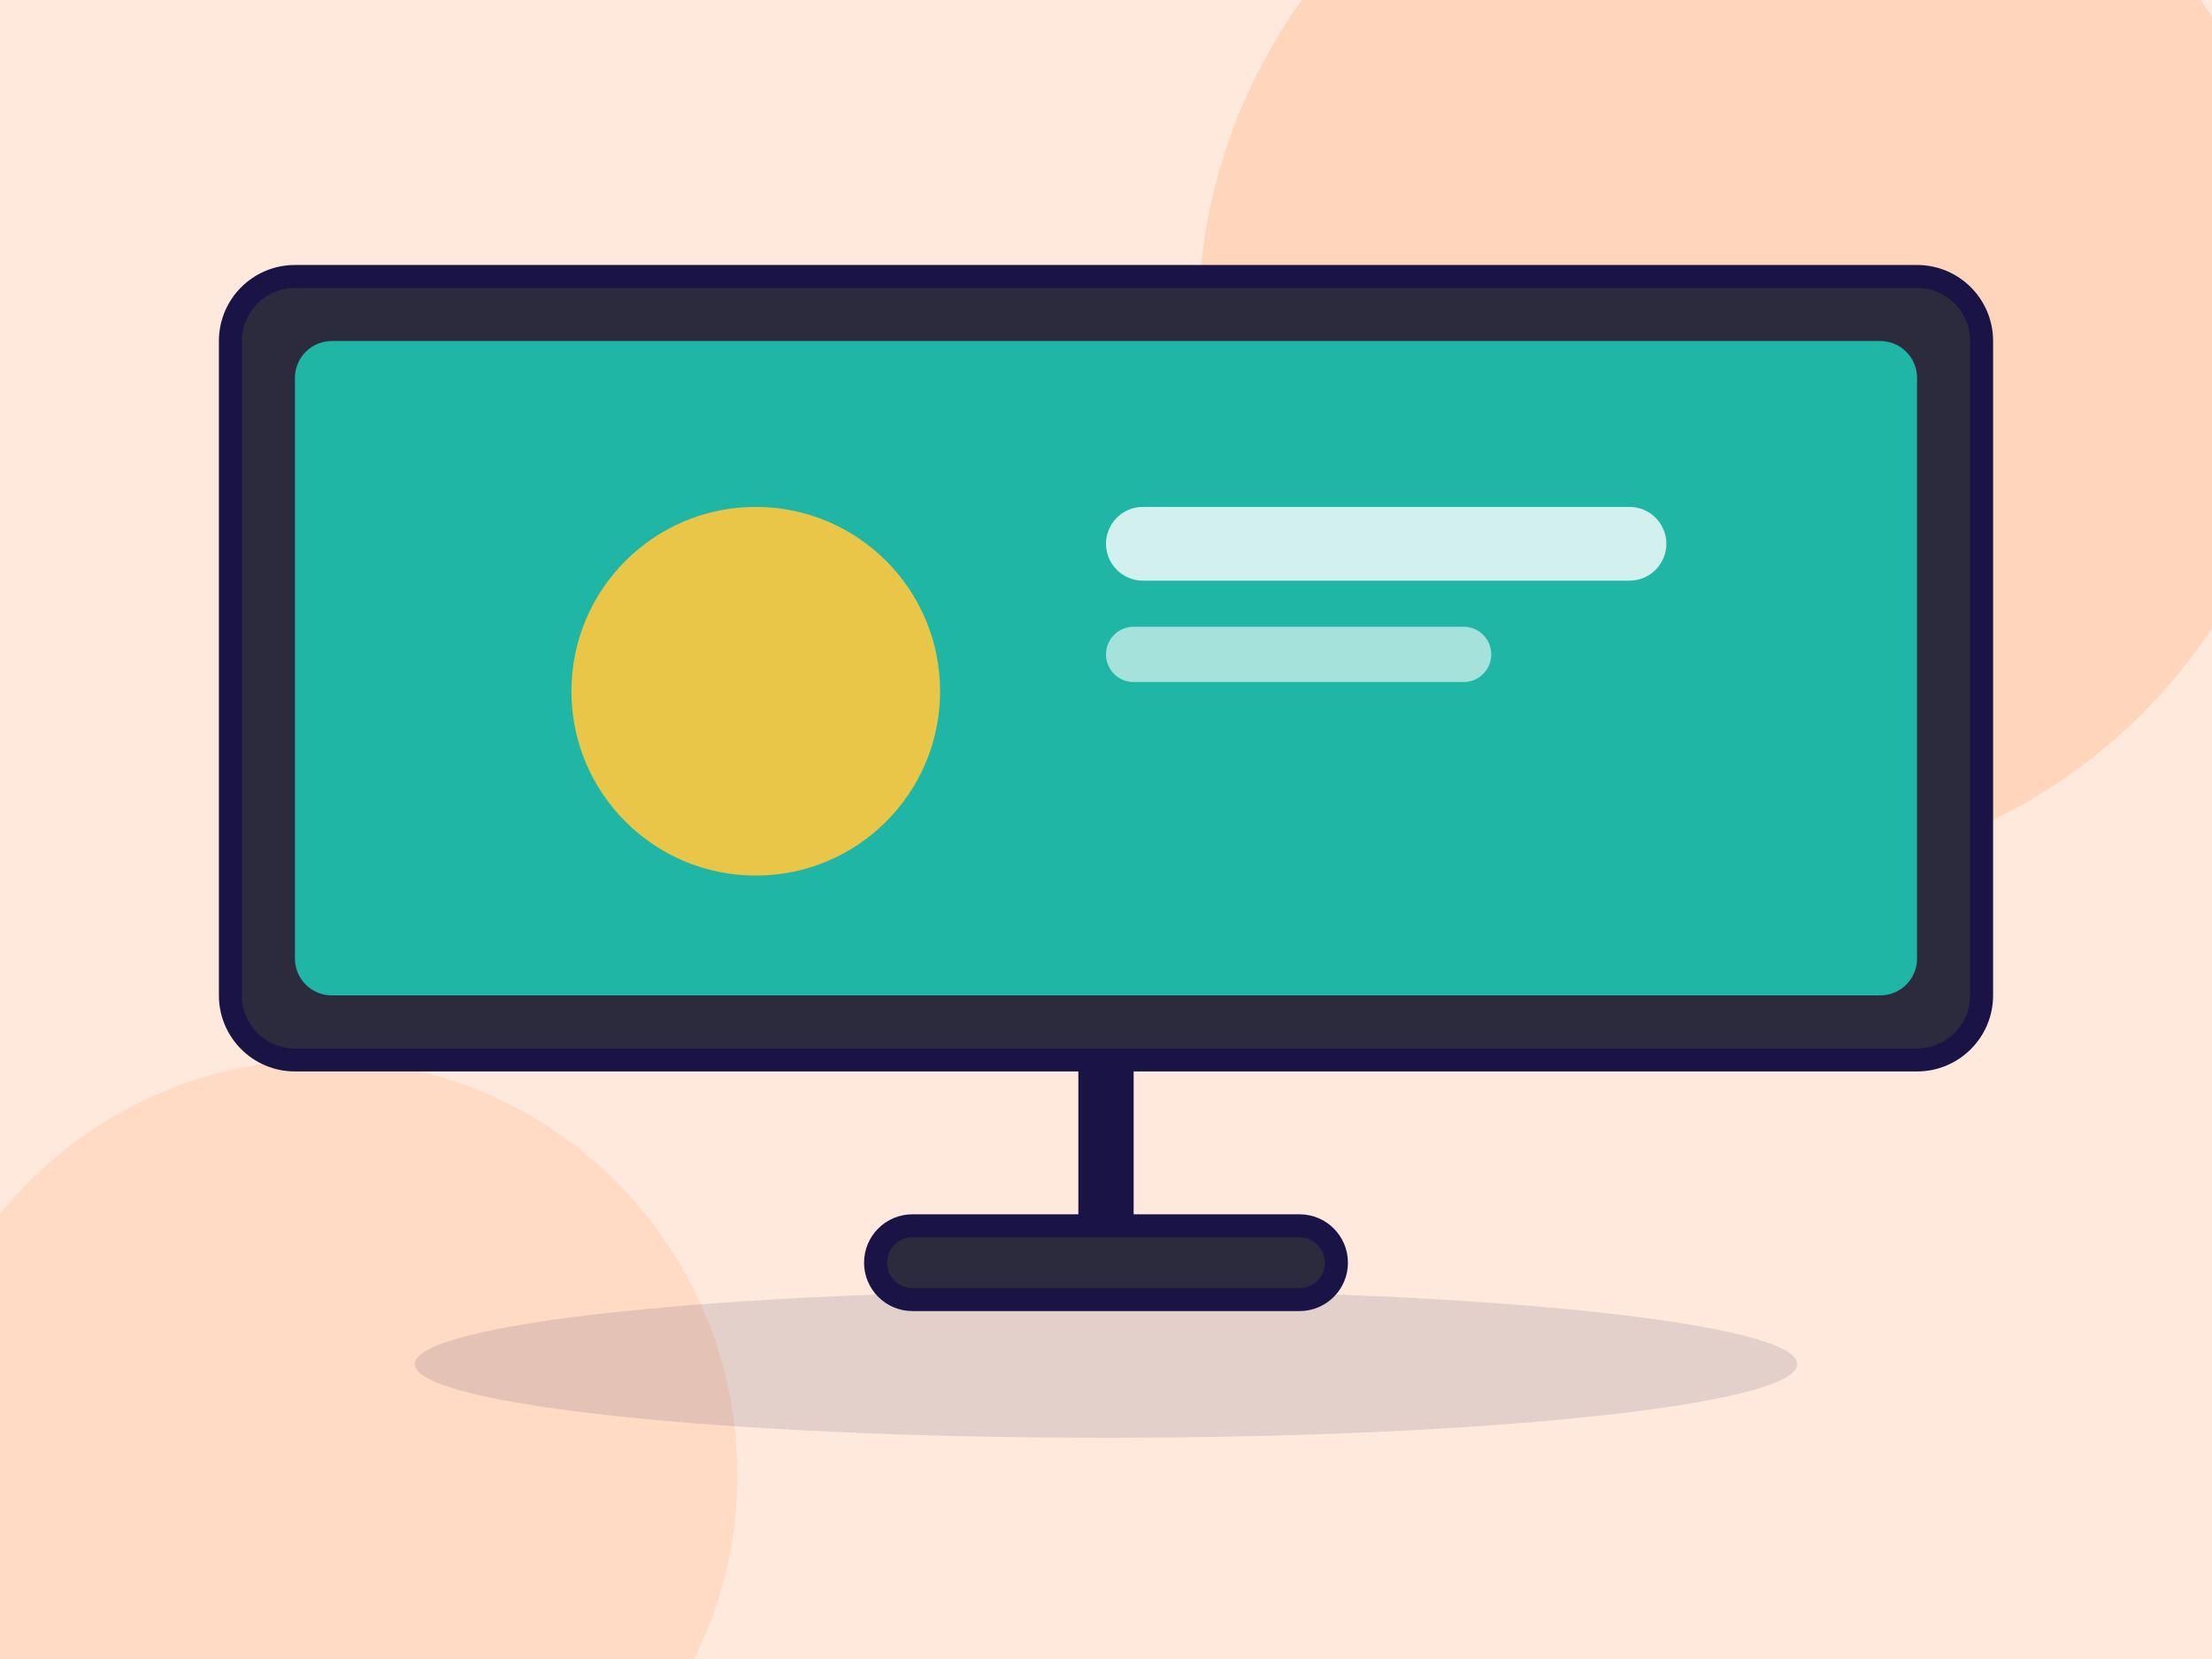
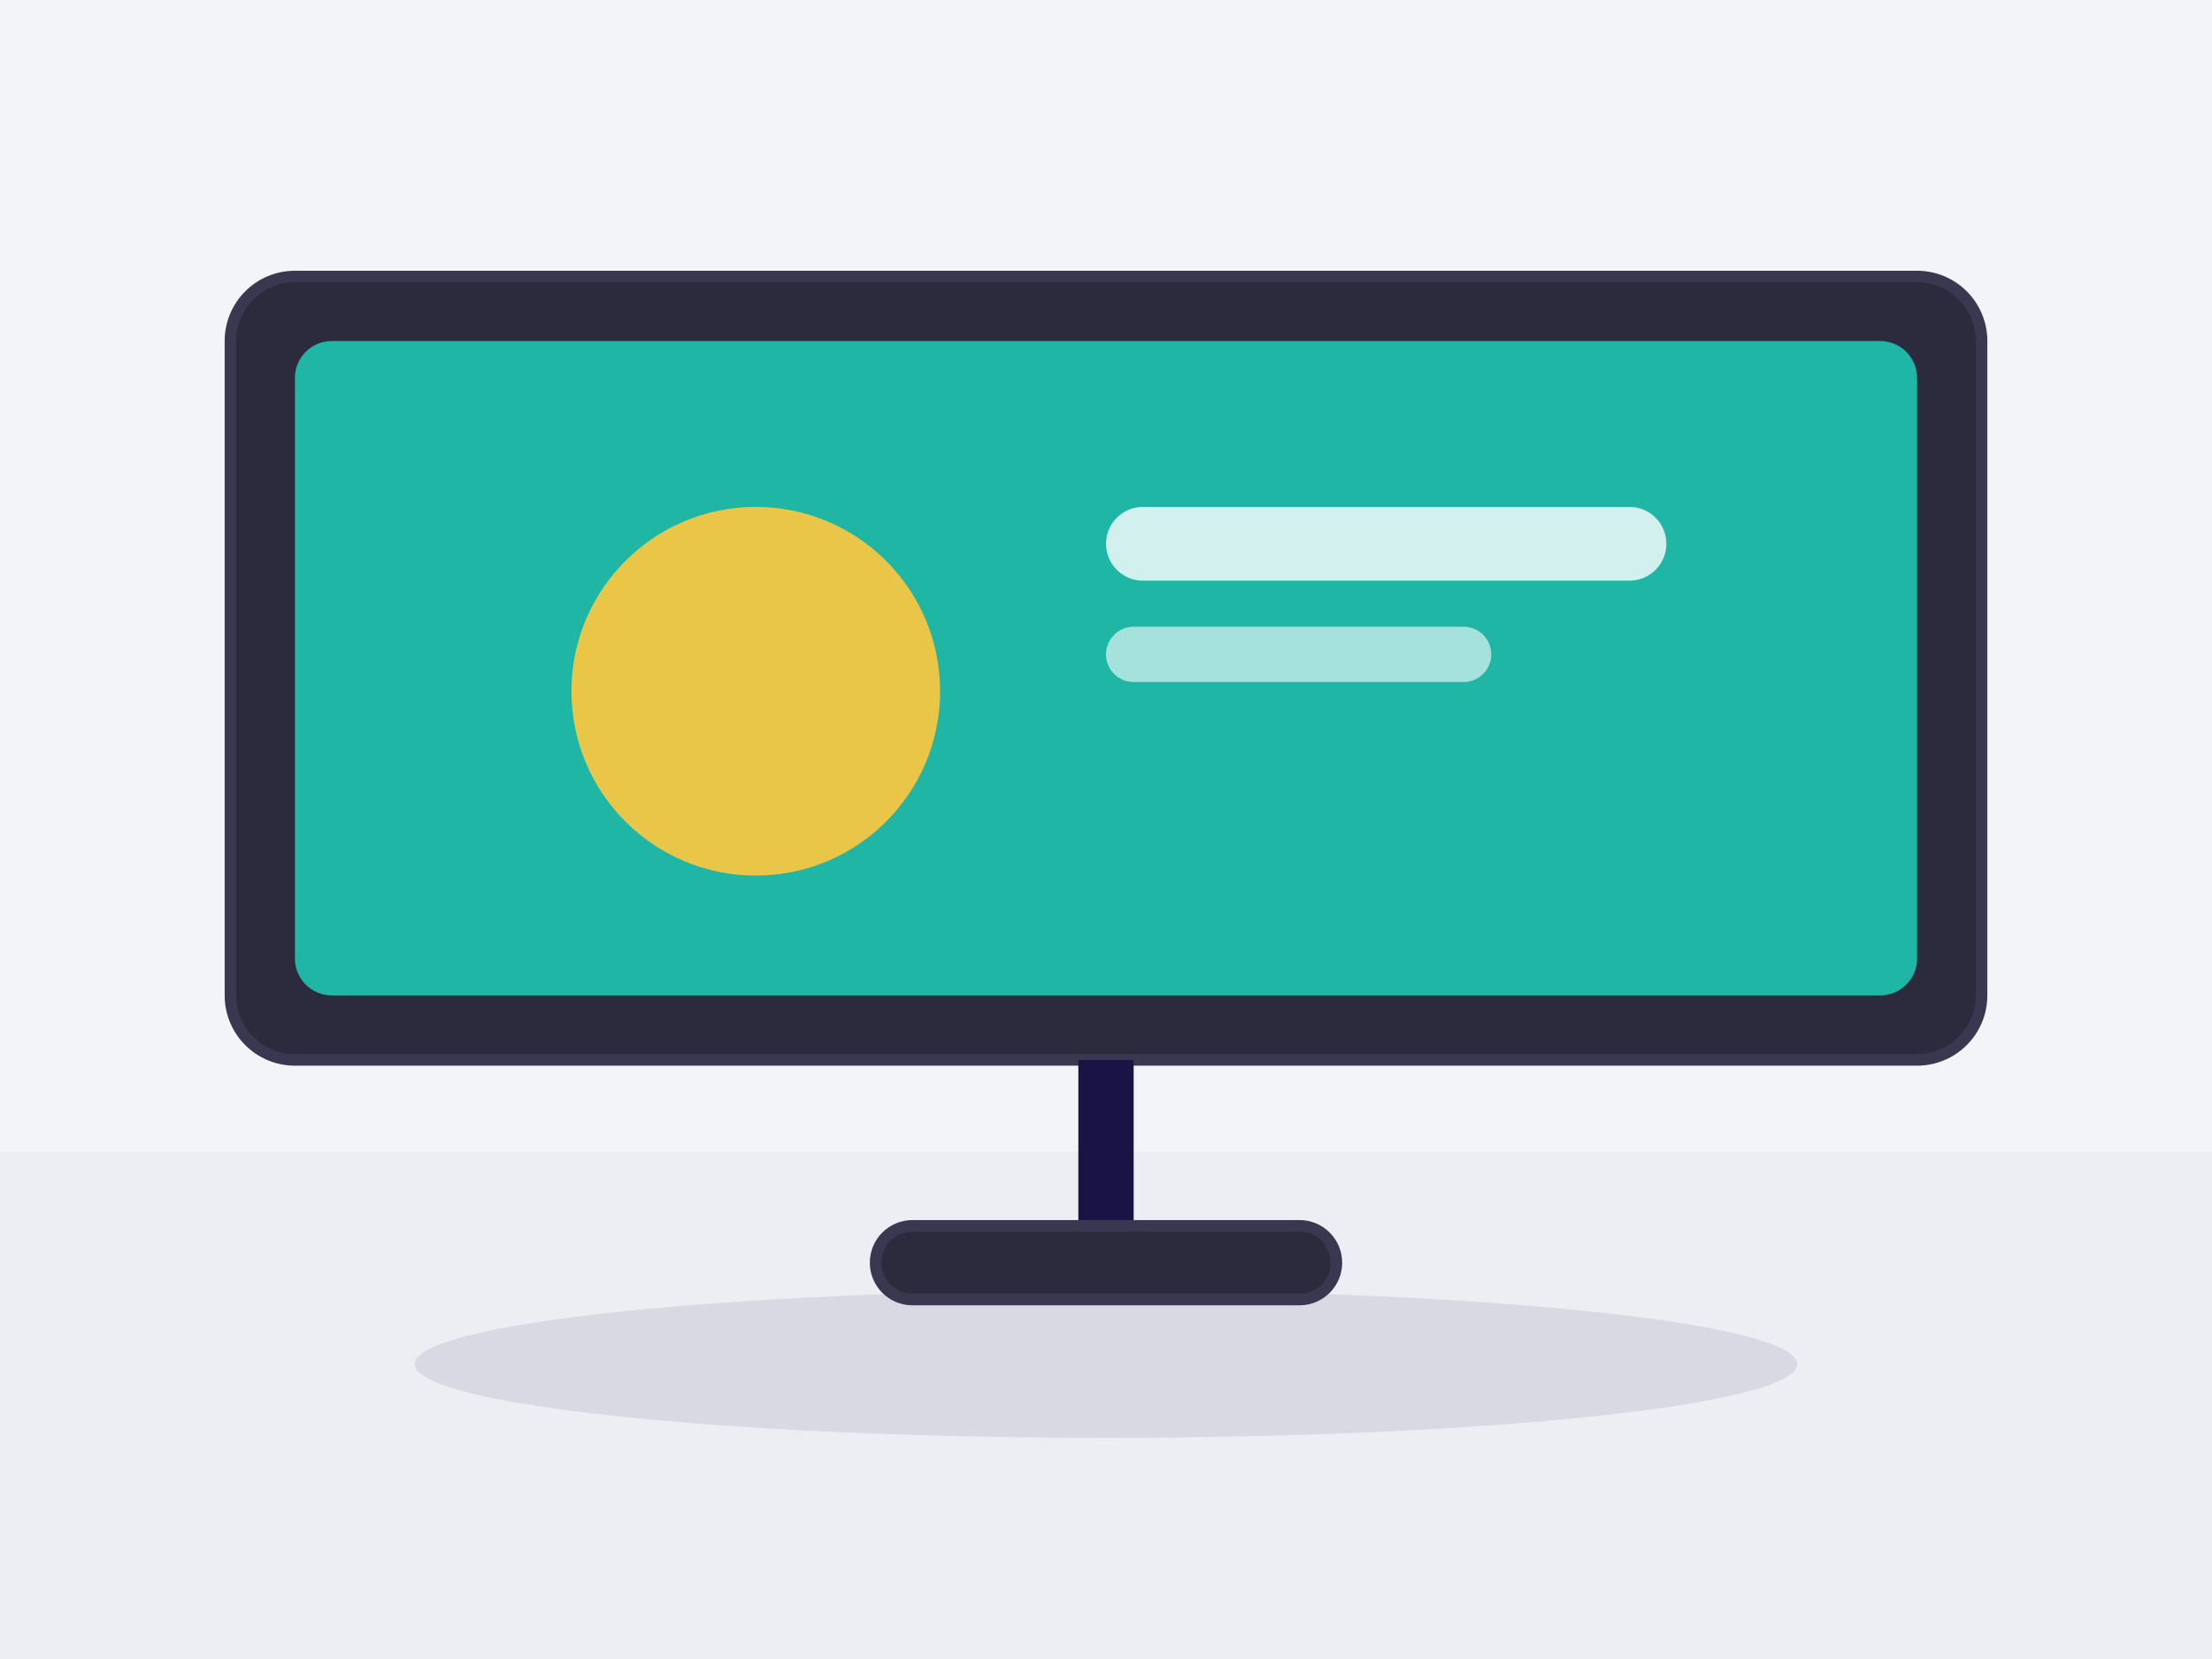
<svg xmlns="http://www.w3.org/2000/svg" viewBox="0 0 480 360">
-   <rect width="480" height="360" fill="#ffe9dc" />
-   <circle cx="380" cy="70" r="120" fill="#ffc6a3" opacity=".55" />
-   <circle cx="70" cy="320" r="90" fill="#ffc6a3" opacity=".4" />
-   <ellipse cx="240" cy="296" rx="150" ry="16" fill="#1a1446" opacity=".12" />
-   <rect x="50.0" y="60" width="380" height="170" rx="14" fill="#2b2b3d" stroke="#1a1446" stroke-width="5" />
+   <rect width="480" height="360" fill="#f3f4f8" />
+   <rect y="250" width="480" height="110" fill="#eceef4" />
+   <ellipse cx="240" cy="296" rx="150" ry="16" fill="#1a1446" opacity=".10" />
+   <rect x="50.0" y="60" width="380" height="170" rx="14" fill="#2b2b3d" stroke="#3a3850" stroke-width="2.5" />
  <rect x="64.0" y="74" width="352" height="142" rx="8" fill="#1fb6a6" />
  <circle cx="164.0" cy="150" r="40" fill="#ffc83d" opacity=".9" />
  <rect x="240.0" y="110" width="121.6" height="16" rx="8" fill="#fff" opacity=".8" />
  <rect x="240.0" y="136" width="83.6" height="12" rx="6" fill="#fff" opacity=".6" />
  <path d="M240 230v40" stroke="#1a1446" stroke-width="12" />
-   <rect x="190" y="266" width="100" height="16" rx="8" fill="#2b2b3d" stroke="#1a1446" stroke-width="5" />
+   <rect x="190" y="266" width="100" height="16" rx="8" fill="#2b2b3d" stroke="#3a3850" stroke-width="2.5" />
</svg>
